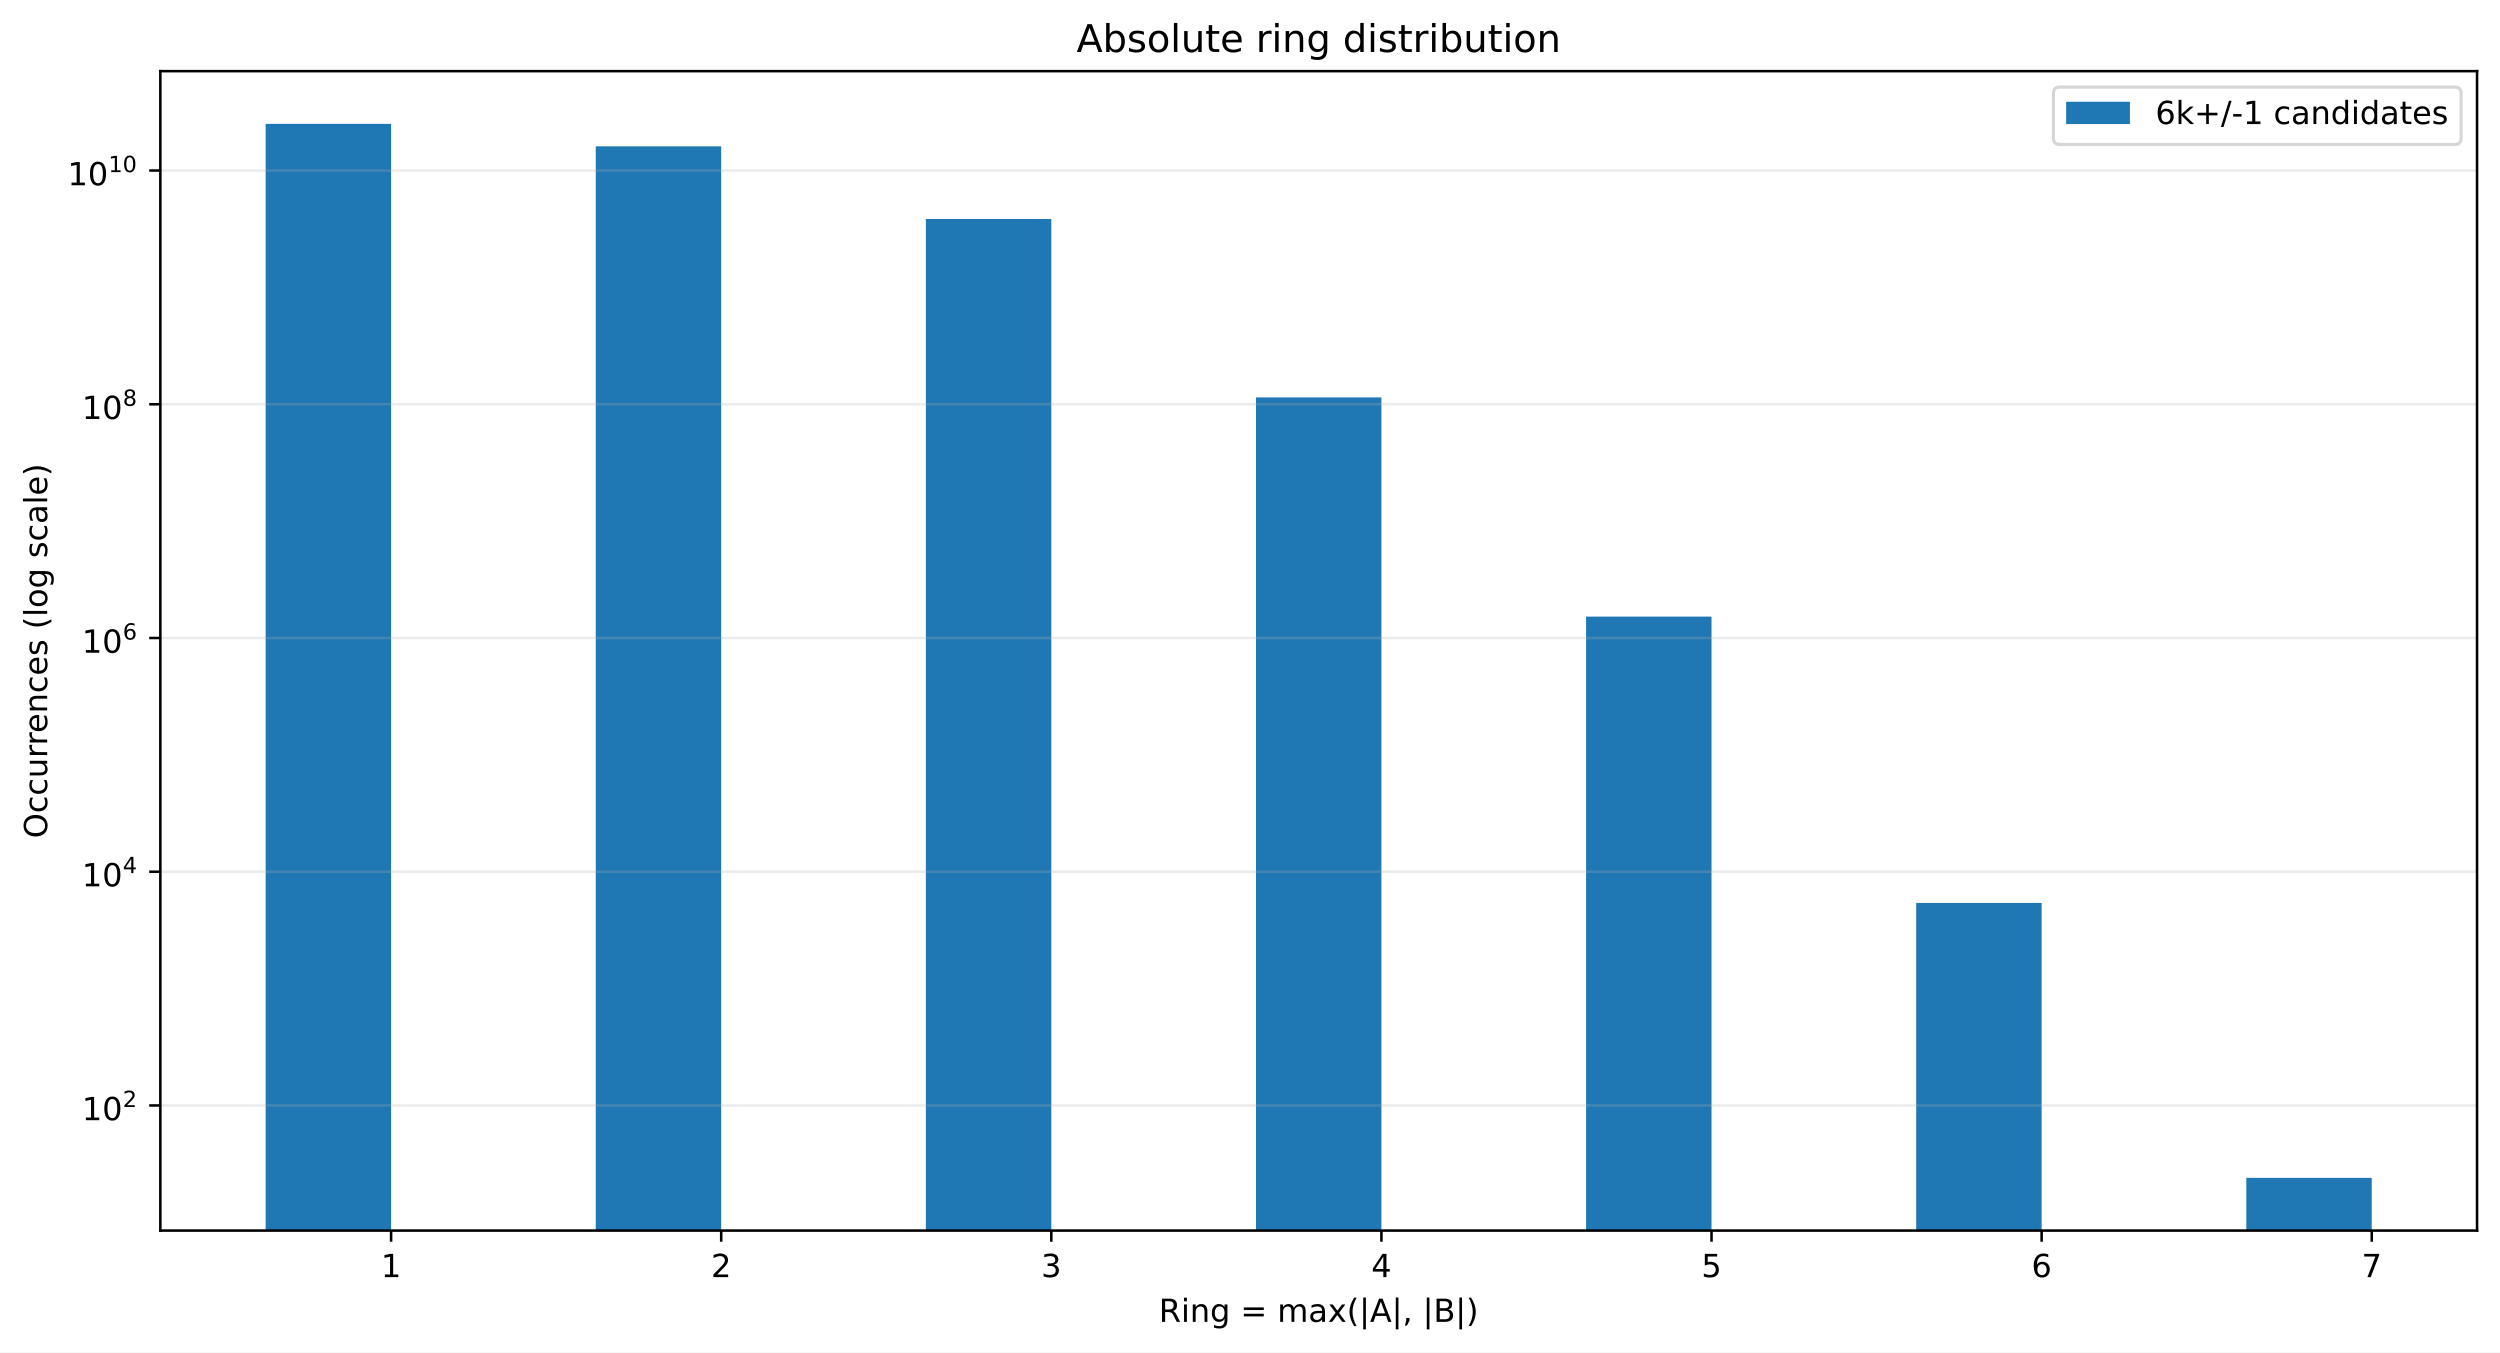
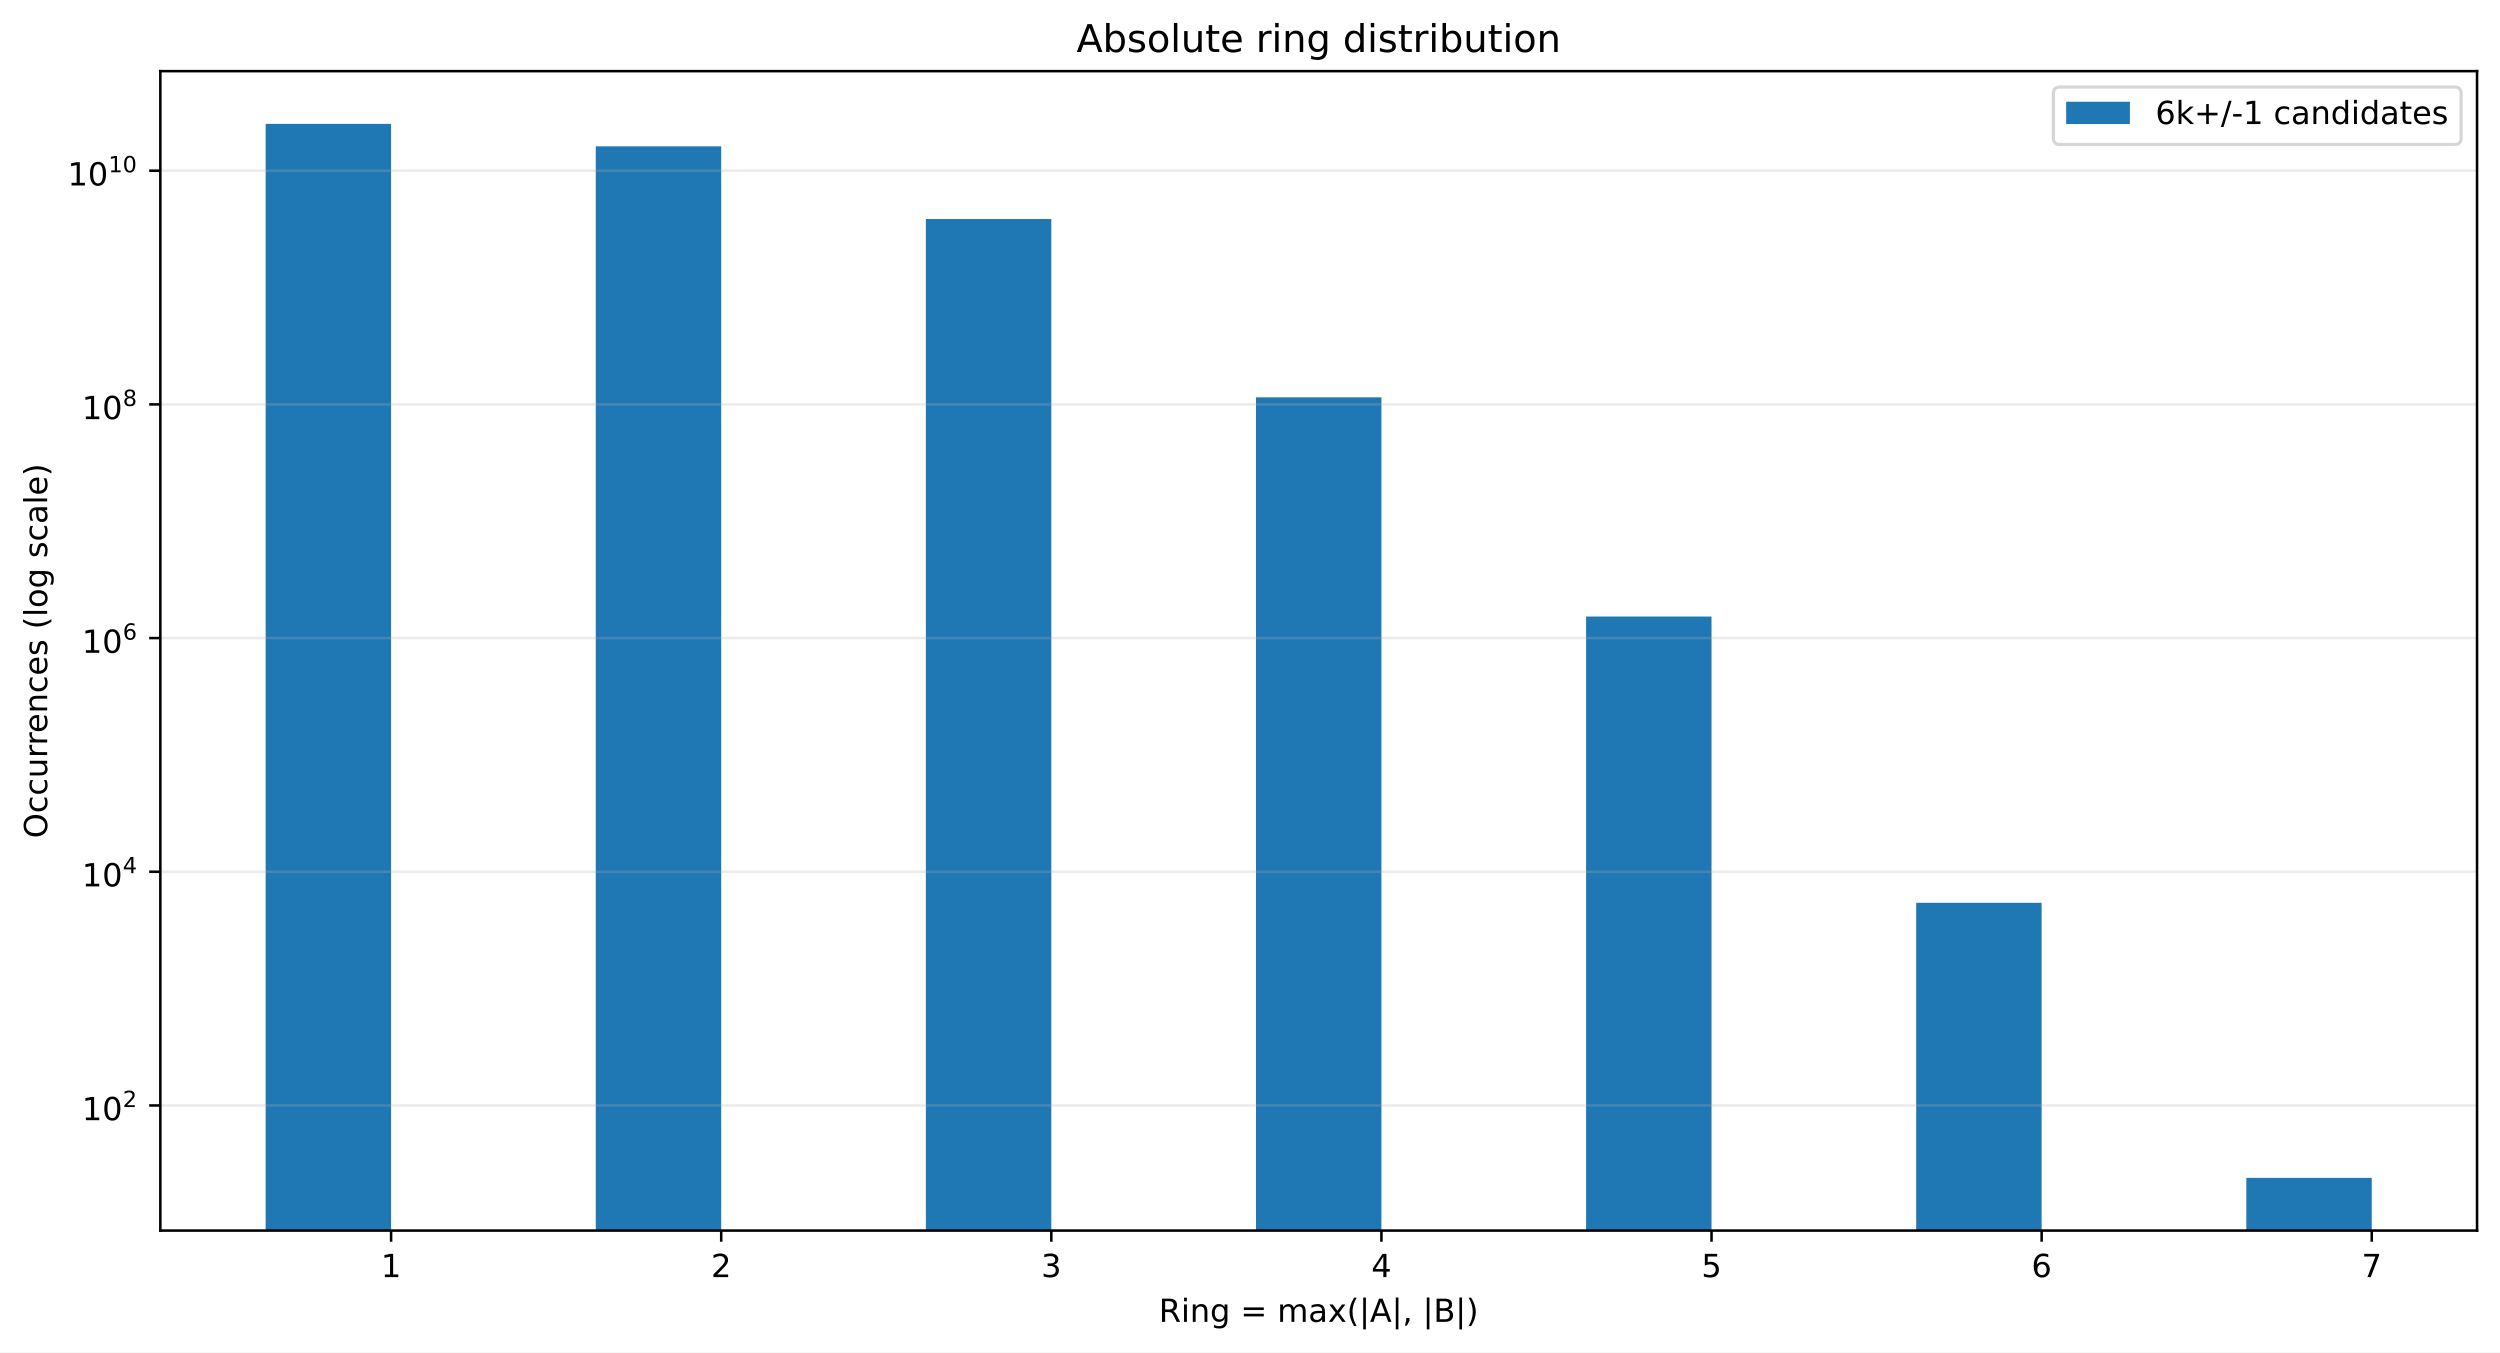
<svg xmlns="http://www.w3.org/2000/svg" xmlns:xlink="http://www.w3.org/1999/xlink" width="784.258pt" height="424.28pt" viewBox="0 0 784.258 424.28" version="1.1">
  <defs>
    <style type="text/css">*{stroke-linejoin: round; stroke-linecap: butt}</style>
  </defs>
  <g id="figure_1">
    <g id="patch_1">
      <path d="M 0 424.28  L 784.258 424.28  L 784.258 0  L 0 0  z " style="fill: #ffffff" />
    </g>
    <g id="axes_1">
      <g id="patch_2">
        <path d="M 50.301 386.036  L 777.058 386.036  L 777.058 22.318  L 50.301 22.318  z " style="fill: #ffffff" />
      </g>
      <g id="patch_3">
-         <path d="M 83.335 37080.801  L 122.687 37080.801  L 122.687 38.851  L 83.335 38.851  z " clip-path="url(#p513be781ba)" style="fill: #1f77b4" />
+         <path d="M 83.335 37074.596  L 122.687 37074.596  L 122.687 38.851  L 83.335 38.851  z " clip-path="url(#p8e0c75b9df)" style="fill: #1f77b4" />
      </g>
      <g id="patch_4">
-         <path d="M 186.891 37080.801  L 226.243 37080.801  L 226.243 45.907  L 186.891 45.907  z " clip-path="url(#p513be781ba)" style="fill: #1f77b4" />
+         <path d="M 186.891 37074.596  L 226.243 37074.596  L 226.243 45.906  L 186.891 45.906  z " clip-path="url(#p8e0c75b9df)" style="fill: #1f77b4" />
      </g>
      <g id="patch_5">
-         <path d="M 290.448 37080.801  L 329.799 37080.801  L 329.799 68.699  L 290.448 68.699  z " clip-path="url(#p513be781ba)" style="fill: #1f77b4" />
+         <path d="M 290.448 37074.596  L 329.799 37074.596  L 329.799 68.694  L 290.448 68.694  z " clip-path="url(#p8e0c75b9df)" style="fill: #1f77b4" />
      </g>
      <g id="patch_6">
-         <path d="M 394.004 37080.801  L 433.355 37080.801  L 433.355 124.663  L 394.004 124.663  z " clip-path="url(#p513be781ba)" style="fill: #1f77b4" />
+         <path d="M 394.004 37074.596  L 433.355 37074.596  L 433.355 124.648  L 394.004 124.648  z " clip-path="url(#p8e0c75b9df)" style="fill: #1f77b4" />
      </g>
      <g id="patch_7">
-         <path d="M 497.56 37080.801  L 536.912 37080.801  L 536.912 193.43  L 497.56 193.43  z " clip-path="url(#p513be781ba)" style="fill: #1f77b4" />
+         <path d="M 497.56 37074.596  L 536.912 37074.596  L 536.912 193.404  L 497.56 193.404  z " clip-path="url(#p8e0c75b9df)" style="fill: #1f77b4" />
      </g>
      <g id="patch_8">
-         <path d="M 601.116 37080.801  L 640.468 37080.801  L 640.468 283.247  L 601.116 283.247  z " clip-path="url(#p513be781ba)" style="fill: #1f77b4" />
+         <path d="M 601.116 37074.596  L 640.468 37074.596  L 640.468 283.206  L 601.116 283.206  z " clip-path="url(#p8e0c75b9df)" style="fill: #1f77b4" />
      </g>
      <g id="patch_9">
-         <path d="M 704.673 37080.801  L 744.024 37080.801  L 744.024 369.503  L 704.673 369.503  z " clip-path="url(#p513be781ba)" style="fill: #1f77b4" />
+         <path d="M 704.673 37074.596  L 744.024 37074.596  L 744.024 369.503  L 704.673 369.503  z " clip-path="url(#p8e0c75b9df)" style="fill: #1f77b4" />
      </g>
      <g id="matplotlib.axis_1">
        <g id="xtick_1">
          <g id="line2d_1">
            <defs>
-               <path id="mac19a270c6" d="M 0 0  L 0 3.5  " style="stroke: #000000; stroke-width: 0.8" />
+               <path id="mf985a0a1f2" d="M 0 0  L 0 3.5  " style="stroke: #000000; stroke-width: 0.8" />
            </defs>
            <g>
-               <use xlink:href="#mac19a270c6" x="122.687" y="386.036" style="stroke: #000000; stroke-width: 0.8" />
+               <use xlink:href="#mf985a0a1f2" x="122.687" y="386.036" style="stroke: #000000; stroke-width: 0.8" />
            </g>
          </g>
          <g id="text_1">
            <g transform="translate(119.5053 400.6334) scale(0.1 -0.1)">
              <defs>
                <path id="DejaVuSans-14" d="M 794 531  L 1825 531  L 1825 4091  L 703 3866  L 703 4441  L 1819 4666  L 2450 4666  L 2450 531  L 3481 531  L 3481 0  L 794 0  L 794 531  z " transform="scale(0.015625)" />
              </defs>
              <use xlink:href="#DejaVuSans-14" />
            </g>
          </g>
        </g>
        <g id="xtick_2">
          <g id="line2d_2">
            <g>
-               <use xlink:href="#mac19a270c6" x="226.243" y="386.036" style="stroke: #000000; stroke-width: 0.8" />
+               <use xlink:href="#mf985a0a1f2" x="226.243" y="386.036" style="stroke: #000000; stroke-width: 0.8" />
            </g>
          </g>
          <g id="text_2">
            <g transform="translate(223.0616 400.6334) scale(0.1 -0.1)">
              <defs>
                <path id="DejaVuSans-15" d="M 1228 531  L 3431 531  L 3431 0  L 469 0  L 469 531  Q 828 903 1448 1529  Q 2069 2156 2228 2338  Q 2531 2678 2651 2914  Q 2772 3150 2772 3378  Q 2772 3750 2511 3984  Q 2250 4219 1831 4219  Q 1534 4219 1204 4116  Q 875 4013 500 3803  L 500 4441  Q 881 4594 1212 4672  Q 1544 4750 1819 4750  Q 2544 4750 2975 4387  Q 3406 4025 3406 3419  Q 3406 3131 3298 2873  Q 3191 2616 2906 2266  Q 2828 2175 2409 1742  Q 1991 1309 1228 531  z " transform="scale(0.015625)" />
              </defs>
              <use xlink:href="#DejaVuSans-15" />
            </g>
          </g>
        </g>
        <g id="xtick_3">
          <g id="line2d_3">
            <g>
-               <use xlink:href="#mac19a270c6" x="329.799" y="386.036" style="stroke: #000000; stroke-width: 0.8" />
+               <use xlink:href="#mf985a0a1f2" x="329.799" y="386.036" style="stroke: #000000; stroke-width: 0.8" />
            </g>
          </g>
          <g id="text_3">
            <g transform="translate(326.6178 400.6334) scale(0.1 -0.1)">
              <defs>
                <path id="DejaVuSans-16" d="M 2597 2516  Q 3050 2419 3304 2112  Q 3559 1806 3559 1356  Q 3559 666 3084 287  Q 2609 -91 1734 -91  Q 1441 -91 1130 -33  Q 819 25 488 141  L 488 750  Q 750 597 1062 519  Q 1375 441 1716 441  Q 2309 441 2620 675  Q 2931 909 2931 1356  Q 2931 1769 2642 2001  Q 2353 2234 1838 2234  L 1294 2234  L 1294 2753  L 1863 2753  Q 2328 2753 2575 2939  Q 2822 3125 2822 3475  Q 2822 3834 2567 4026  Q 2313 4219 1838 4219  Q 1578 4219 1281 4162  Q 984 4106 628 3988  L 628 4550  Q 988 4650 1302 4700  Q 1616 4750 1894 4750  Q 2613 4750 3031 4423  Q 3450 4097 3450 3541  Q 3450 3153 3228 2886  Q 3006 2619 2597 2516  z " transform="scale(0.015625)" />
              </defs>
              <use xlink:href="#DejaVuSans-16" />
            </g>
          </g>
        </g>
        <g id="xtick_4">
          <g id="line2d_4">
            <g>
-               <use xlink:href="#mac19a270c6" x="433.355" y="386.036" style="stroke: #000000; stroke-width: 0.8" />
+               <use xlink:href="#mf985a0a1f2" x="433.355" y="386.036" style="stroke: #000000; stroke-width: 0.8" />
            </g>
          </g>
          <g id="text_4">
            <g transform="translate(430.174 400.6334) scale(0.1 -0.1)">
              <defs>
                <path id="DejaVuSans-17" d="M 2419 4116  L 825 1625  L 2419 1625  L 2419 4116  z M 2253 4666  L 3047 4666  L 3047 1625  L 3713 1625  L 3713 1100  L 3047 1100  L 3047 0  L 2419 0  L 2419 1100  L 313 1100  L 313 1709  L 2253 4666  z " transform="scale(0.015625)" />
              </defs>
              <use xlink:href="#DejaVuSans-17" />
            </g>
          </g>
        </g>
        <g id="xtick_5">
          <g id="line2d_5">
            <g>
-               <use xlink:href="#mac19a270c6" x="536.912" y="386.036" style="stroke: #000000; stroke-width: 0.8" />
+               <use xlink:href="#mf985a0a1f2" x="536.912" y="386.036" style="stroke: #000000; stroke-width: 0.8" />
            </g>
          </g>
          <g id="text_5">
            <g transform="translate(533.7303 400.6334) scale(0.1 -0.1)">
              <defs>
                <path id="DejaVuSans-18" d="M 691 4666  L 3169 4666  L 3169 4134  L 1269 4134  L 1269 2991  Q 1406 3038 1543 3061  Q 1681 3084 1819 3084  Q 2600 3084 3056 2656  Q 3513 2228 3513 1497  Q 3513 744 3044 326  Q 2575 -91 1722 -91  Q 1428 -91 1123 -41  Q 819 9 494 109  L 494 744  Q 775 591 1075 516  Q 1375 441 1709 441  Q 2250 441 2565 725  Q 2881 1009 2881 1497  Q 2881 1984 2565 2268  Q 2250 2553 1709 2553  Q 1456 2553 1204 2497  Q 953 2441 691 2322  L 691 4666  z " transform="scale(0.015625)" />
              </defs>
              <use xlink:href="#DejaVuSans-18" />
            </g>
          </g>
        </g>
        <g id="xtick_6">
          <g id="line2d_6">
            <g>
-               <use xlink:href="#mac19a270c6" x="640.468" y="386.036" style="stroke: #000000; stroke-width: 0.8" />
+               <use xlink:href="#mf985a0a1f2" x="640.468" y="386.036" style="stroke: #000000; stroke-width: 0.8" />
            </g>
          </g>
          <g id="text_6">
            <g transform="translate(637.2865 400.6334) scale(0.1 -0.1)">
              <defs>
                <path id="DejaVuSans-19" d="M 2113 2584  Q 1688 2584 1439 2293  Q 1191 2003 1191 1497  Q 1191 994 1439 701  Q 1688 409 2113 409  Q 2538 409 2786 701  Q 3034 994 3034 1497  Q 3034 2003 2786 2293  Q 2538 2584 2113 2584  z M 3366 4563  L 3366 3988  Q 3128 4100 2886 4159  Q 2644 4219 2406 4219  Q 1781 4219 1451 3797  Q 1122 3375 1075 2522  Q 1259 2794 1537 2939  Q 1816 3084 2150 3084  Q 2853 3084 3261 2657  Q 3669 2231 3669 1497  Q 3669 778 3244 343  Q 2819 -91 2113 -91  Q 1303 -91 875 529  Q 447 1150 447 2328  Q 447 3434 972 4092  Q 1497 4750 2381 4750  Q 2619 4750 2861 4703  Q 3103 4656 3366 4563  z " transform="scale(0.015625)" />
              </defs>
              <use xlink:href="#DejaVuSans-19" />
            </g>
          </g>
        </g>
        <g id="xtick_7">
          <g id="line2d_7">
            <g>
-               <use xlink:href="#mac19a270c6" x="744.024" y="386.036" style="stroke: #000000; stroke-width: 0.8" />
+               <use xlink:href="#mf985a0a1f2" x="744.024" y="386.036" style="stroke: #000000; stroke-width: 0.8" />
            </g>
          </g>
          <g id="text_7">
            <g transform="translate(740.8427 400.6334) scale(0.1 -0.1)">
              <defs>
                <path id="DejaVuSans-1a" d="M 525 4666  L 3525 4666  L 3525 4397  L 1831 0  L 1172 0  L 2766 4134  L 525 4134  L 525 4666  z " transform="scale(0.015625)" />
              </defs>
              <use xlink:href="#DejaVuSans-1a" />
            </g>
          </g>
        </g>
        <g id="text_8">
          <g transform="translate(363.5437 414.678) scale(0.1 -0.1)">
            <defs>
              <path id="DejaVuSans-35" d="M 2841 2188  Q 3044 2119 3236 1894  Q 3428 1669 3622 1275  L 4263 0  L 3584 0  L 2988 1197  Q 2756 1666 2539 1819  Q 2322 1972 1947 1972  L 1259 1972  L 1259 0  L 628 0  L 628 4666  L 2053 4666  Q 2853 4666 3247 4331  Q 3641 3997 3641 3322  Q 3641 2881 3436 2590  Q 3231 2300 2841 2188  z M 1259 4147  L 1259 2491  L 2053 2491  Q 2509 2491 2742 2702  Q 2975 2913 2975 3322  Q 2975 3731 2742 3939  Q 2509 4147 2053 4147  L 1259 4147  z " transform="scale(0.015625)" />
              <path id="DejaVuSans-4c" d="M 603 3500  L 1178 3500  L 1178 0  L 603 0  L 603 3500  z M 603 4863  L 1178 4863  L 1178 4134  L 603 4134  L 603 4863  z " transform="scale(0.015625)" />
              <path id="DejaVuSans-51" d="M 3513 2113  L 3513 0  L 2938 0  L 2938 2094  Q 2938 2591 2744 2837  Q 2550 3084 2163 3084  Q 1697 3084 1428 2787  Q 1159 2491 1159 1978  L 1159 0  L 581 0  L 581 3500  L 1159 3500  L 1159 2956  Q 1366 3272 1645 3428  Q 1925 3584 2291 3584  Q 2894 3584 3203 3211  Q 3513 2838 3513 2113  z " transform="scale(0.015625)" />
              <path id="DejaVuSans-4a" d="M 2906 1791  Q 2906 2416 2648 2759  Q 2391 3103 1925 3103  Q 1463 3103 1205 2759  Q 947 2416 947 1791  Q 947 1169 1205 825  Q 1463 481 1925 481  Q 2391 481 2648 825  Q 2906 1169 2906 1791  z M 3481 434  Q 3481 -459 3084 -895  Q 2688 -1331 1869 -1331  Q 1566 -1331 1297 -1286  Q 1028 -1241 775 -1147  L 775 -588  Q 1028 -725 1275 -790  Q 1522 -856 1778 -856  Q 2344 -856 2625 -561  Q 2906 -266 2906 331  L 2906 616  Q 2728 306 2450 153  Q 2172 0 1784 0  Q 1141 0 747 490  Q 353 981 353 1791  Q 353 2603 747 3093  Q 1141 3584 1784 3584  Q 2172 3584 2450 3431  Q 2728 3278 2906 2969  L 2906 3500  L 3481 3500  L 3481 434  z " transform="scale(0.015625)" />
              <path id="DejaVuSans-3" transform="scale(0.015625)" />
              <path id="DejaVuSans-20" d="M 678 2906  L 4684 2906  L 4684 2381  L 678 2381  L 678 2906  z M 678 1631  L 4684 1631  L 4684 1100  L 678 1100  L 678 1631  z " transform="scale(0.015625)" />
              <path id="DejaVuSans-50" d="M 3328 2828  Q 3544 3216 3844 3400  Q 4144 3584 4550 3584  Q 5097 3584 5394 3201  Q 5691 2819 5691 2113  L 5691 0  L 5113 0  L 5113 2094  Q 5113 2597 4934 2840  Q 4756 3084 4391 3084  Q 3944 3084 3684 2787  Q 3425 2491 3425 1978  L 3425 0  L 2847 0  L 2847 2094  Q 2847 2600 2669 2842  Q 2491 3084 2119 3084  Q 1678 3084 1418 2786  Q 1159 2488 1159 1978  L 1159 0  L 581 0  L 581 3500  L 1159 3500  L 1159 2956  Q 1356 3278 1631 3431  Q 1906 3584 2284 3584  Q 2666 3584 2933 3390  Q 3200 3197 3328 2828  z " transform="scale(0.015625)" />
              <path id="DejaVuSans-44" d="M 2194 1759  Q 1497 1759 1228 1600  Q 959 1441 959 1056  Q 959 750 1161 570  Q 1363 391 1709 391  Q 2188 391 2477 730  Q 2766 1069 2766 1631  L 2766 1759  L 2194 1759  z M 3341 1997  L 3341 0  L 2766 0  L 2766 531  Q 2569 213 2275 61  Q 1981 -91 1556 -91  Q 1019 -91 701 211  Q 384 513 384 1019  Q 384 1609 779 1909  Q 1175 2209 1959 2209  L 2766 2209  L 2766 2266  Q 2766 2663 2505 2880  Q 2244 3097 1772 3097  Q 1472 3097 1187 3025  Q 903 2953 641 2809  L 641 3341  Q 956 3463 1253 3523  Q 1550 3584 1831 3584  Q 2591 3584 2966 3190  Q 3341 2797 3341 1997  z " transform="scale(0.015625)" />
              <path id="DejaVuSans-5b" d="M 3513 3500  L 2247 1797  L 3578 0  L 2900 0  L 1881 1375  L 863 0  L 184 0  L 1544 1831  L 300 3500  L 978 3500  L 1906 2253  L 2834 3500  L 3513 3500  z " transform="scale(0.015625)" />
              <path id="DejaVuSans-b" d="M 1984 4856  Q 1566 4138 1362 3434  Q 1159 2731 1159 2009  Q 1159 1288 1364 580  Q 1569 -128 1984 -844  L 1484 -844  Q 1016 -109 783 600  Q 550 1309 550 2009  Q 550 2706 781 3412  Q 1013 4119 1484 4856  L 1984 4856  z " transform="scale(0.015625)" />
              <path id="DejaVuSans-5f" d="M 1344 4891  L 1344 -1509  L 813 -1509  L 813 4891  L 1344 4891  z " transform="scale(0.015625)" />
              <path id="DejaVuSans-24" d="M 2188 4044  L 1331 1722  L 3047 1722  L 2188 4044  z M 1831 4666  L 2547 4666  L 4325 0  L 3669 0  L 3244 1197  L 1141 1197  L 716 0  L 50 0  L 1831 4666  z " transform="scale(0.015625)" />
              <path id="DejaVuSans-f" d="M 750 794  L 1409 794  L 1409 256  L 897 -744  L 494 -744  L 750 256  L 750 794  z " transform="scale(0.015625)" />
              <path id="DejaVuSans-25" d="M 1259 2228  L 1259 519  L 2272 519  Q 2781 519 3026 730  Q 3272 941 3272 1375  Q 3272 1813 3026 2020  Q 2781 2228 2272 2228  L 1259 2228  z M 1259 4147  L 1259 2741  L 2194 2741  Q 2656 2741 2882 2914  Q 3109 3088 3109 3444  Q 3109 3797 2882 3972  Q 2656 4147 2194 4147  L 1259 4147  z M 628 4666  L 2241 4666  Q 2963 4666 3353 4366  Q 3744 4066 3744 3513  Q 3744 3084 3544 2831  Q 3344 2578 2956 2516  Q 3422 2416 3680 2098  Q 3938 1781 3938 1306  Q 3938 681 3513 340  Q 3088 0 2303 0  L 628 0  L 628 4666  z " transform="scale(0.015625)" />
              <path id="DejaVuSans-c" d="M 513 4856  L 1013 4856  Q 1481 4119 1714 3412  Q 1947 2706 1947 2009  Q 1947 1309 1714 600  Q 1481 -109 1013 -844  L 513 -844  Q 928 -128 1133 580  Q 1338 1288 1338 2009  Q 1338 2731 1133 3434  Q 928 4138 513 4856  z " transform="scale(0.015625)" />
            </defs>
            <use xlink:href="#DejaVuSans-35" />
            <use xlink:href="#DejaVuSans-4c" transform="translate(69.48438 0)" />
            <use xlink:href="#DejaVuSans-51" transform="translate(97.26562 0)" />
            <use xlink:href="#DejaVuSans-4a" transform="translate(160.6406 0)" />
            <use xlink:href="#DejaVuSans-3" transform="translate(224.125 0)" />
            <use xlink:href="#DejaVuSans-20" transform="translate(255.9062 0)" />
            <use xlink:href="#DejaVuSans-3" transform="translate(339.7031 0)" />
            <use xlink:href="#DejaVuSans-50" transform="translate(371.4844 0)" />
            <use xlink:href="#DejaVuSans-44" transform="translate(468.8906 0)" />
            <use xlink:href="#DejaVuSans-5b" transform="translate(530.1719 0)" />
            <use xlink:href="#DejaVuSans-b" transform="translate(589.3594 0)" />
            <use xlink:href="#DejaVuSans-5f" transform="translate(628.375 0)" />
            <use xlink:href="#DejaVuSans-24" transform="translate(662.0625 0)" />
            <use xlink:href="#DejaVuSans-5f" transform="translate(730.4688 0)" />
            <use xlink:href="#DejaVuSans-f" transform="translate(764.1562 0)" />
            <use xlink:href="#DejaVuSans-3" transform="translate(795.9375 0)" />
            <use xlink:href="#DejaVuSans-5f" transform="translate(827.7188 0)" />
            <use xlink:href="#DejaVuSans-25" transform="translate(861.4062 0)" />
            <use xlink:href="#DejaVuSans-5f" transform="translate(930.0156 0)" />
            <use xlink:href="#DejaVuSans-c" transform="translate(963.7031 0)" />
          </g>
        </g>
      </g>
      <g id="matplotlib.axis_2">
        <g id="ytick_1">
          <g id="line2d_8">
-             <path d="M 50.301 346.781  L 777.058 346.781  " clip-path="url(#p513be781ba)" style="fill: none; stroke: #b0b0b0; stroke-opacity: 0.25; stroke-width: 0.8; stroke-linecap: square" />
+             <path d="M 50.301 346.785  L 777.058 346.785  " clip-path="url(#p8e0c75b9df)" style="fill: none; stroke: #b0b0b0; stroke-opacity: 0.25; stroke-width: 0.8; stroke-linecap: square" />
          </g>
          <g id="line2d_9">
            <defs>
-               <path id="mafd248bfa7" d="M 0 0  L -3.5 0  " style="stroke: #000000; stroke-width: 0.8" />
+               <path id="md1e73619d0" d="M 0 0  L -3.5 0  " style="stroke: #000000; stroke-width: 0.8" />
            </defs>
            <g>
-               <use xlink:href="#mafd248bfa7" x="50.301" y="346.781" style="stroke: #000000; stroke-width: 0.8" />
+               <use xlink:href="#md1e73619d0" x="50.301" y="346.785" style="stroke: #000000; stroke-width: 0.8" />
            </g>
          </g>
          <g id="text_9">
-             <g transform="translate(25.70078 351.4813) scale(0.1 -0.1)">
+             <g transform="translate(25.70078 351.4851) scale(0.1 -0.1)">
              <defs>
                <path id="DejaVuSans-13" d="M 2034 4250  Q 1547 4250 1301 3770  Q 1056 3291 1056 2328  Q 1056 1369 1301 889  Q 1547 409 2034 409  Q 2525 409 2770 889  Q 3016 1369 3016 2328  Q 3016 3291 2770 3770  Q 2525 4250 2034 4250  z M 2034 4750  Q 2819 4750 3233 4129  Q 3647 3509 3647 2328  Q 3647 1150 3233 529  Q 2819 -91 2034 -91  Q 1250 -91 836 529  Q 422 1150 422 2328  Q 422 3509 836 4129  Q 1250 4750 2034 4750  z " transform="scale(0.015625)" />
              </defs>
              <use xlink:href="#DejaVuSans-14" transform="translate(0 0.746875)" />
              <use xlink:href="#DejaVuSans-13" transform="translate(63.62305 0.746875)" />
              <use xlink:href="#DejaVuSans-15" transform="translate(128.2031 42.04688) scale(0.7)" />
            </g>
          </g>
        </g>
        <g id="ytick_2">
          <g id="line2d_10">
-             <path d="M 50.301 273.46  L 777.058 273.46  " clip-path="url(#p513be781ba)" style="fill: none; stroke: #b0b0b0; stroke-opacity: 0.25; stroke-width: 0.8; stroke-linecap: square" />
+             <path d="M 50.301 273.476  L 777.058 273.476  " clip-path="url(#p8e0c75b9df)" style="fill: none; stroke: #b0b0b0; stroke-opacity: 0.25; stroke-width: 0.8; stroke-linecap: square" />
          </g>
          <g id="line2d_11">
            <g>
-               <use xlink:href="#mafd248bfa7" x="50.301" y="273.46" style="stroke: #000000; stroke-width: 0.8" />
+               <use xlink:href="#md1e73619d0" x="50.301" y="273.476" style="stroke: #000000; stroke-width: 0.8" />
            </g>
          </g>
          <g id="text_10">
-             <g transform="translate(25.70078 278.1099) scale(0.1 -0.1)">
+             <g transform="translate(25.70078 278.1261) scale(0.1 -0.1)">
              <use xlink:href="#DejaVuSans-14" transform="translate(0 0.665625)" />
              <use xlink:href="#DejaVuSans-13" transform="translate(63.62305 0.665625)" />
              <use xlink:href="#DejaVuSans-17" transform="translate(128.2031 41.96563) scale(0.7)" />
            </g>
          </g>
        </g>
        <g id="ytick_3">
          <g id="line2d_12">
-             <path d="M 50.301 200.138  L 777.058 200.138  " clip-path="url(#p513be781ba)" style="fill: none; stroke: #b0b0b0; stroke-opacity: 0.25; stroke-width: 0.8; stroke-linecap: square" />
+             <path d="M 50.301 200.167  L 777.058 200.167  " clip-path="url(#p8e0c75b9df)" style="fill: none; stroke: #b0b0b0; stroke-opacity: 0.25; stroke-width: 0.8; stroke-linecap: square" />
          </g>
          <g id="line2d_13">
            <g>
-               <use xlink:href="#mafd248bfa7" x="50.301" y="200.138" style="stroke: #000000; stroke-width: 0.8" />
+               <use xlink:href="#md1e73619d0" x="50.301" y="200.167" style="stroke: #000000; stroke-width: 0.8" />
            </g>
          </g>
          <g id="text_11">
-             <g transform="translate(25.70078 204.8385) scale(0.1 -0.1)">
+             <g transform="translate(25.70078 204.8671) scale(0.1 -0.1)">
              <use xlink:href="#DejaVuSans-14" transform="translate(0 0.746875)" />
              <use xlink:href="#DejaVuSans-13" transform="translate(63.62305 0.746875)" />
              <use xlink:href="#DejaVuSans-19" transform="translate(128.2031 42.04688) scale(0.7)" />
            </g>
          </g>
        </g>
        <g id="ytick_4">
          <g id="line2d_14">
-             <path d="M 50.301 126.817  L 777.058 126.817  " clip-path="url(#p513be781ba)" style="fill: none; stroke: #b0b0b0; stroke-opacity: 0.25; stroke-width: 0.8; stroke-linecap: square" />
+             <path d="M 50.301 126.858  L 777.058 126.858  " clip-path="url(#p8e0c75b9df)" style="fill: none; stroke: #b0b0b0; stroke-opacity: 0.25; stroke-width: 0.8; stroke-linecap: square" />
          </g>
          <g id="line2d_15">
            <g>
-               <use xlink:href="#mafd248bfa7" x="50.301" y="126.817" style="stroke: #000000; stroke-width: 0.8" />
+               <use xlink:href="#md1e73619d0" x="50.301" y="126.858" style="stroke: #000000; stroke-width: 0.8" />
            </g>
          </g>
          <g id="text_12">
-             <g transform="translate(25.70078 131.5171) scale(0.1 -0.1)">
+             <g transform="translate(25.70078 131.5581) scale(0.1 -0.1)">
              <defs>
                <path id="DejaVuSans-1b" d="M 2034 2216  Q 1584 2216 1326 1975  Q 1069 1734 1069 1313  Q 1069 891 1326 650  Q 1584 409 2034 409  Q 2484 409 2743 651  Q 3003 894 3003 1313  Q 3003 1734 2745 1975  Q 2488 2216 2034 2216  z M 1403 2484  Q 997 2584 770 2862  Q 544 3141 544 3541  Q 544 4100 942 4425  Q 1341 4750 2034 4750  Q 2731 4750 3128 4425  Q 3525 4100 3525 3541  Q 3525 3141 3298 2862  Q 3072 2584 2669 2484  Q 3125 2378 3379 2068  Q 3634 1759 3634 1313  Q 3634 634 3220 271  Q 2806 -91 2034 -91  Q 1263 -91 848 271  Q 434 634 434 1313  Q 434 1759 690 2068  Q 947 2378 1403 2484  z M 1172 3481  Q 1172 3119 1398 2916  Q 1625 2713 2034 2713  Q 2441 2713 2670 2916  Q 2900 3119 2900 3481  Q 2900 3844 2670 4047  Q 2441 4250 2034 4250  Q 1625 4250 1398 4047  Q 1172 3844 1172 3481  z " transform="scale(0.015625)" />
              </defs>
              <use xlink:href="#DejaVuSans-14" transform="translate(0 0.746875)" />
              <use xlink:href="#DejaVuSans-13" transform="translate(63.62305 0.746875)" />
              <use xlink:href="#DejaVuSans-1b" transform="translate(128.2031 42.04688) scale(0.7)" />
            </g>
          </g>
        </g>
        <g id="ytick_5">
          <g id="line2d_16">
-             <path d="M 50.301 53.496  L 777.058 53.496  " clip-path="url(#p513be781ba)" style="fill: none; stroke: #b0b0b0; stroke-opacity: 0.25; stroke-width: 0.8; stroke-linecap: square" />
+             <path d="M 50.301 53.549  L 777.058 53.549  " clip-path="url(#p8e0c75b9df)" style="fill: none; stroke: #b0b0b0; stroke-opacity: 0.25; stroke-width: 0.8; stroke-linecap: square" />
          </g>
          <g id="line2d_17">
            <g>
-               <use xlink:href="#mafd248bfa7" x="50.301" y="53.496" style="stroke: #000000; stroke-width: 0.8" />
+               <use xlink:href="#md1e73619d0" x="50.301" y="53.549" style="stroke: #000000; stroke-width: 0.8" />
            </g>
          </g>
          <g id="text_13">
-             <g transform="translate(21.20078 58.19569) scale(0.1 -0.1)">
+             <g transform="translate(21.20078 58.2491) scale(0.1 -0.1)">
              <use xlink:href="#DejaVuSans-14" transform="translate(0 0.746875)" />
              <use xlink:href="#DejaVuSans-13" transform="translate(63.62305 0.746875)" />
              <use xlink:href="#DejaVuSans-14" transform="translate(128.2031 42.04688) scale(0.7)" />
              <use xlink:href="#DejaVuSans-13" transform="translate(172.7393 42.04688) scale(0.7)" />
            </g>
          </g>
        </g>
        <g id="text_14">
          <g transform="translate(14.79844 262.9551) rotate(-90) scale(0.1 -0.1)">
            <defs>
              <path id="DejaVuSans-32" d="M 2522 4238  Q 1834 4238 1429 3725  Q 1025 3213 1025 2328  Q 1025 1447 1429 934  Q 1834 422 2522 422  Q 3209 422 3611 934  Q 4013 1447 4013 2328  Q 4013 3213 3611 3725  Q 3209 4238 2522 4238  z M 2522 4750  Q 3503 4750 4090 4092  Q 4678 3434 4678 2328  Q 4678 1225 4090 567  Q 3503 -91 2522 -91  Q 1538 -91 948 565  Q 359 1222 359 2328  Q 359 3434 948 4092  Q 1538 4750 2522 4750  z " transform="scale(0.015625)" />
              <path id="DejaVuSans-46" d="M 3122 3366  L 3122 2828  Q 2878 2963 2633 3030  Q 2388 3097 2138 3097  Q 1578 3097 1268 2742  Q 959 2388 959 1747  Q 959 1106 1268 751  Q 1578 397 2138 397  Q 2388 397 2633 464  Q 2878 531 3122 666  L 3122 134  Q 2881 22 2623 -34  Q 2366 -91 2075 -91  Q 1284 -91 818 406  Q 353 903 353 1747  Q 353 2603 823 3093  Q 1294 3584 2113 3584  Q 2378 3584 2631 3529  Q 2884 3475 3122 3366  z " transform="scale(0.015625)" />
              <path id="DejaVuSans-58" d="M 544 1381  L 544 3500  L 1119 3500  L 1119 1403  Q 1119 906 1312 657  Q 1506 409 1894 409  Q 2359 409 2629 706  Q 2900 1003 2900 1516  L 2900 3500  L 3475 3500  L 3475 0  L 2900 0  L 2900 538  Q 2691 219 2414 64  Q 2138 -91 1772 -91  Q 1169 -91 856 284  Q 544 659 544 1381  z M 1991 3584  L 1991 3584  z " transform="scale(0.015625)" />
              <path id="DejaVuSans-55" d="M 2631 2963  Q 2534 3019 2420 3045  Q 2306 3072 2169 3072  Q 1681 3072 1420 2755  Q 1159 2438 1159 1844  L 1159 0  L 581 0  L 581 3500  L 1159 3500  L 1159 2956  Q 1341 3275 1631 3429  Q 1922 3584 2338 3584  Q 2397 3584 2469 3576  Q 2541 3569 2628 3553  L 2631 2963  z " transform="scale(0.015625)" />
              <path id="DejaVuSans-48" d="M 3597 1894  L 3597 1613  L 953 1613  Q 991 1019 1311 708  Q 1631 397 2203 397  Q 2534 397 2845 478  Q 3156 559 3463 722  L 3463 178  Q 3153 47 2828 -22  Q 2503 -91 2169 -91  Q 1331 -91 842 396  Q 353 884 353 1716  Q 353 2575 817 3079  Q 1281 3584 2069 3584  Q 2775 3584 3186 3129  Q 3597 2675 3597 1894  z M 3022 2063  Q 3016 2534 2758 2815  Q 2500 3097 2075 3097  Q 1594 3097 1305 2825  Q 1016 2553 972 2059  L 3022 2063  z " transform="scale(0.015625)" />
              <path id="DejaVuSans-56" d="M 2834 3397  L 2834 2853  Q 2591 2978 2328 3040  Q 2066 3103 1784 3103  Q 1356 3103 1142 2972  Q 928 2841 928 2578  Q 928 2378 1081 2264  Q 1234 2150 1697 2047  L 1894 2003  Q 2506 1872 2764 1633  Q 3022 1394 3022 966  Q 3022 478 2636 193  Q 2250 -91 1575 -91  Q 1294 -91 989 -36  Q 684 19 347 128  L 347 722  Q 666 556 975 473  Q 1284 391 1588 391  Q 1994 391 2212 530  Q 2431 669 2431 922  Q 2431 1156 2273 1281  Q 2116 1406 1581 1522  L 1381 1569  Q 847 1681 609 1914  Q 372 2147 372 2553  Q 372 3047 722 3315  Q 1072 3584 1716 3584  Q 2034 3584 2315 3537  Q 2597 3491 2834 3397  z " transform="scale(0.015625)" />
              <path id="DejaVuSans-4f" d="M 603 4863  L 1178 4863  L 1178 0  L 603 0  L 603 4863  z " transform="scale(0.015625)" />
              <path id="DejaVuSans-52" d="M 1959 3097  Q 1497 3097 1228 2736  Q 959 2375 959 1747  Q 959 1119 1226 758  Q 1494 397 1959 397  Q 2419 397 2687 759  Q 2956 1122 2956 1747  Q 2956 2369 2687 2733  Q 2419 3097 1959 3097  z M 1959 3584  Q 2709 3584 3137 3096  Q 3566 2609 3566 1747  Q 3566 888 3137 398  Q 2709 -91 1959 -91  Q 1206 -91 779 398  Q 353 888 353 1747  Q 353 2609 779 3096  Q 1206 3584 1959 3584  z " transform="scale(0.015625)" />
            </defs>
            <use xlink:href="#DejaVuSans-32" />
            <use xlink:href="#DejaVuSans-46" transform="translate(78.71875 0)" />
            <use xlink:href="#DejaVuSans-46" transform="translate(133.7031 0)" />
            <use xlink:href="#DejaVuSans-58" transform="translate(188.6875 0)" />
            <use xlink:href="#DejaVuSans-55" transform="translate(252.0625 0)" />
            <use xlink:href="#DejaVuSans-55" transform="translate(291.4219 0)" />
            <use xlink:href="#DejaVuSans-48" transform="translate(330.3281 0)" />
            <use xlink:href="#DejaVuSans-51" transform="translate(391.8594 0)" />
            <use xlink:href="#DejaVuSans-46" transform="translate(455.2344 0)" />
            <use xlink:href="#DejaVuSans-48" transform="translate(510.2188 0)" />
            <use xlink:href="#DejaVuSans-56" transform="translate(571.75 0)" />
            <use xlink:href="#DejaVuSans-3" transform="translate(623.8438 0)" />
            <use xlink:href="#DejaVuSans-b" transform="translate(655.625 0)" />
            <use xlink:href="#DejaVuSans-4f" transform="translate(694.6406 0)" />
            <use xlink:href="#DejaVuSans-52" transform="translate(722.4219 0)" />
            <use xlink:href="#DejaVuSans-4a" transform="translate(783.6094 0)" />
            <use xlink:href="#DejaVuSans-3" transform="translate(847.0938 0)" />
            <use xlink:href="#DejaVuSans-56" transform="translate(878.875 0)" />
            <use xlink:href="#DejaVuSans-46" transform="translate(930.9688 0)" />
            <use xlink:href="#DejaVuSans-44" transform="translate(985.9531 0)" />
            <use xlink:href="#DejaVuSans-4f" transform="translate(1047.234 0)" />
            <use xlink:href="#DejaVuSans-48" transform="translate(1075.016 0)" />
            <use xlink:href="#DejaVuSans-c" transform="translate(1136.547 0)" />
          </g>
        </g>
      </g>
      <g id="patch_10">
        <path d="M 50.301 386.036  L 50.301 22.318  " style="fill: none; stroke: #000000; stroke-width: 0.8; stroke-linejoin: miter; stroke-linecap: square" />
      </g>
      <g id="patch_11">
        <path d="M 777.058 386.036  L 777.058 22.318  " style="fill: none; stroke: #000000; stroke-width: 0.8; stroke-linejoin: miter; stroke-linecap: square" />
      </g>
      <g id="patch_12">
        <path d="M 50.301 386.036  L 777.058 386.036  " style="fill: none; stroke: #000000; stroke-width: 0.8; stroke-linejoin: miter; stroke-linecap: square" />
      </g>
      <g id="patch_13">
        <path d="M 50.301 22.318  L 777.058 22.318  " style="fill: none; stroke: #000000; stroke-width: 0.8; stroke-linejoin: miter; stroke-linecap: square" />
      </g>
      <g id="text_15">
        <g transform="translate(337.7055 16.31812) scale(0.12 -0.12)">
          <defs>
            <path id="DejaVuSans-45" d="M 3116 1747  Q 3116 2381 2855 2742  Q 2594 3103 2138 3103  Q 1681 3103 1420 2742  Q 1159 2381 1159 1747  Q 1159 1113 1420 752  Q 1681 391 2138 391  Q 2594 391 2855 752  Q 3116 1113 3116 1747  z M 1159 2969  Q 1341 3281 1617 3432  Q 1894 3584 2278 3584  Q 2916 3584 3314 3078  Q 3713 2572 3713 1747  Q 3713 922 3314 415  Q 2916 -91 2278 -91  Q 1894 -91 1617 61  Q 1341 213 1159 525  L 1159 0  L 581 0  L 581 4863  L 1159 4863  L 1159 2969  z " transform="scale(0.015625)" />
            <path id="DejaVuSans-57" d="M 1172 4494  L 1172 3500  L 2356 3500  L 2356 3053  L 1172 3053  L 1172 1153  Q 1172 725 1289 603  Q 1406 481 1766 481  L 2356 481  L 2356 0  L 1766 0  Q 1100 0 847 248  Q 594 497 594 1153  L 594 3053  L 172 3053  L 172 3500  L 594 3500  L 594 4494  L 1172 4494  z " transform="scale(0.015625)" />
            <path id="DejaVuSans-47" d="M 2906 2969  L 2906 4863  L 3481 4863  L 3481 0  L 2906 0  L 2906 525  Q 2725 213 2448 61  Q 2172 -91 1784 -91  Q 1150 -91 751 415  Q 353 922 353 1747  Q 353 2572 751 3078  Q 1150 3584 1784 3584  Q 2172 3584 2448 3432  Q 2725 3281 2906 2969  z M 947 1747  Q 947 1113 1208 752  Q 1469 391 1925 391  Q 2381 391 2643 752  Q 2906 1113 2906 1747  Q 2906 2381 2643 2742  Q 2381 3103 1925 3103  Q 1469 3103 1208 2742  Q 947 2381 947 1747  z " transform="scale(0.015625)" />
          </defs>
          <use xlink:href="#DejaVuSans-24" />
          <use xlink:href="#DejaVuSans-45" transform="translate(68.40625 0)" />
          <use xlink:href="#DejaVuSans-56" transform="translate(131.8906 0)" />
          <use xlink:href="#DejaVuSans-52" transform="translate(183.9844 0)" />
          <use xlink:href="#DejaVuSans-4f" transform="translate(245.1719 0)" />
          <use xlink:href="#DejaVuSans-58" transform="translate(272.9531 0)" />
          <use xlink:href="#DejaVuSans-57" transform="translate(336.3281 0)" />
          <use xlink:href="#DejaVuSans-48" transform="translate(375.5312 0)" />
          <use xlink:href="#DejaVuSans-3" transform="translate(437.0625 0)" />
          <use xlink:href="#DejaVuSans-55" transform="translate(468.8438 0)" />
          <use xlink:href="#DejaVuSans-4c" transform="translate(509.9531 0)" />
          <use xlink:href="#DejaVuSans-51" transform="translate(537.7344 0)" />
          <use xlink:href="#DejaVuSans-4a" transform="translate(601.1094 0)" />
          <use xlink:href="#DejaVuSans-3" transform="translate(664.5938 0)" />
          <use xlink:href="#DejaVuSans-47" transform="translate(696.375 0)" />
          <use xlink:href="#DejaVuSans-4c" transform="translate(759.8594 0)" />
          <use xlink:href="#DejaVuSans-56" transform="translate(787.6406 0)" />
          <use xlink:href="#DejaVuSans-57" transform="translate(839.7344 0)" />
          <use xlink:href="#DejaVuSans-55" transform="translate(878.9375 0)" />
          <use xlink:href="#DejaVuSans-4c" transform="translate(920.0469 0)" />
          <use xlink:href="#DejaVuSans-45" transform="translate(947.8281 0)" />
          <use xlink:href="#DejaVuSans-58" transform="translate(1011.312 0)" />
          <use xlink:href="#DejaVuSans-57" transform="translate(1074.688 0)" />
          <use xlink:href="#DejaVuSans-4c" transform="translate(1113.891 0)" />
          <use xlink:href="#DejaVuSans-52" transform="translate(1141.672 0)" />
          <use xlink:href="#DejaVuSans-51" transform="translate(1202.859 0)" />
        </g>
      </g>
      <g id="legend_1">
        <g id="patch_14">
          <path d="M 646.158 45.319  L 770.058 45.319  Q 772.058 45.319 772.058 43.319  L 772.058 29.318  Q 772.058 27.318 770.058 27.318  L 646.158 27.318  Q 644.158 27.318 644.158 29.318  L 644.158 43.319  Q 644.158 45.319 646.158 45.319  z " style="fill: #ffffff; opacity: 0.8; stroke: #cccccc; stroke-linejoin: miter" />
        </g>
        <g id="patch_15">
          <path d="M 648.158 38.917  L 668.158 38.917  L 668.158 31.917  L 648.158 31.917  z " style="fill: #1f77b4" />
        </g>
        <g id="text_16">
          <g transform="translate(676.1584 38.91656) scale(0.1 -0.1)">
            <defs>
              <path id="DejaVuSans-4e" d="M 581 4863  L 1159 4863  L 1159 1991  L 2875 3500  L 3609 3500  L 1753 1863  L 3688 0  L 2938 0  L 1159 1709  L 1159 0  L 581 0  L 581 4863  z " transform="scale(0.015625)" />
              <path id="DejaVuSans-e" d="M 2944 4013  L 2944 2272  L 4684 2272  L 4684 1741  L 2944 1741  L 2944 0  L 2419 0  L 2419 1741  L 678 1741  L 678 2272  L 2419 2272  L 2419 4013  L 2944 4013  z " transform="scale(0.015625)" />
              <path id="DejaVuSans-12" d="M 1625 4666  L 2156 4666  L 531 -594  L 0 -594  L 1625 4666  z " transform="scale(0.015625)" />
              <path id="DejaVuSans-10" d="M 313 2009  L 1997 2009  L 1997 1497  L 313 1497  L 313 2009  z " transform="scale(0.015625)" />
            </defs>
            <use xlink:href="#DejaVuSans-19" />
            <use xlink:href="#DejaVuSans-4e" transform="translate(63.625 0)" />
            <use xlink:href="#DejaVuSans-e" transform="translate(121.5312 0)" />
            <use xlink:href="#DejaVuSans-12" transform="translate(205.3281 0)" />
            <use xlink:href="#DejaVuSans-10" transform="translate(239.0156 0)" />
            <use xlink:href="#DejaVuSans-14" transform="translate(275.0938 0)" />
            <use xlink:href="#DejaVuSans-3" transform="translate(338.7188 0)" />
            <use xlink:href="#DejaVuSans-46" transform="translate(370.5 0)" />
            <use xlink:href="#DejaVuSans-44" transform="translate(425.4844 0)" />
            <use xlink:href="#DejaVuSans-51" transform="translate(486.7656 0)" />
            <use xlink:href="#DejaVuSans-47" transform="translate(550.1406 0)" />
            <use xlink:href="#DejaVuSans-4c" transform="translate(613.625 0)" />
            <use xlink:href="#DejaVuSans-47" transform="translate(641.4062 0)" />
            <use xlink:href="#DejaVuSans-44" transform="translate(704.8906 0)" />
            <use xlink:href="#DejaVuSans-57" transform="translate(766.1719 0)" />
            <use xlink:href="#DejaVuSans-48" transform="translate(805.375 0)" />
            <use xlink:href="#DejaVuSans-56" transform="translate(866.9062 0)" />
          </g>
        </g>
      </g>
    </g>
  </g>
  <defs>
-     <clipPath id="p513be781ba">
+     <clipPath id="p8e0c75b9df">
      <rect x="50.301" y="22.318" width="726.758" height="363.718" />
    </clipPath>
  </defs>
</svg>
